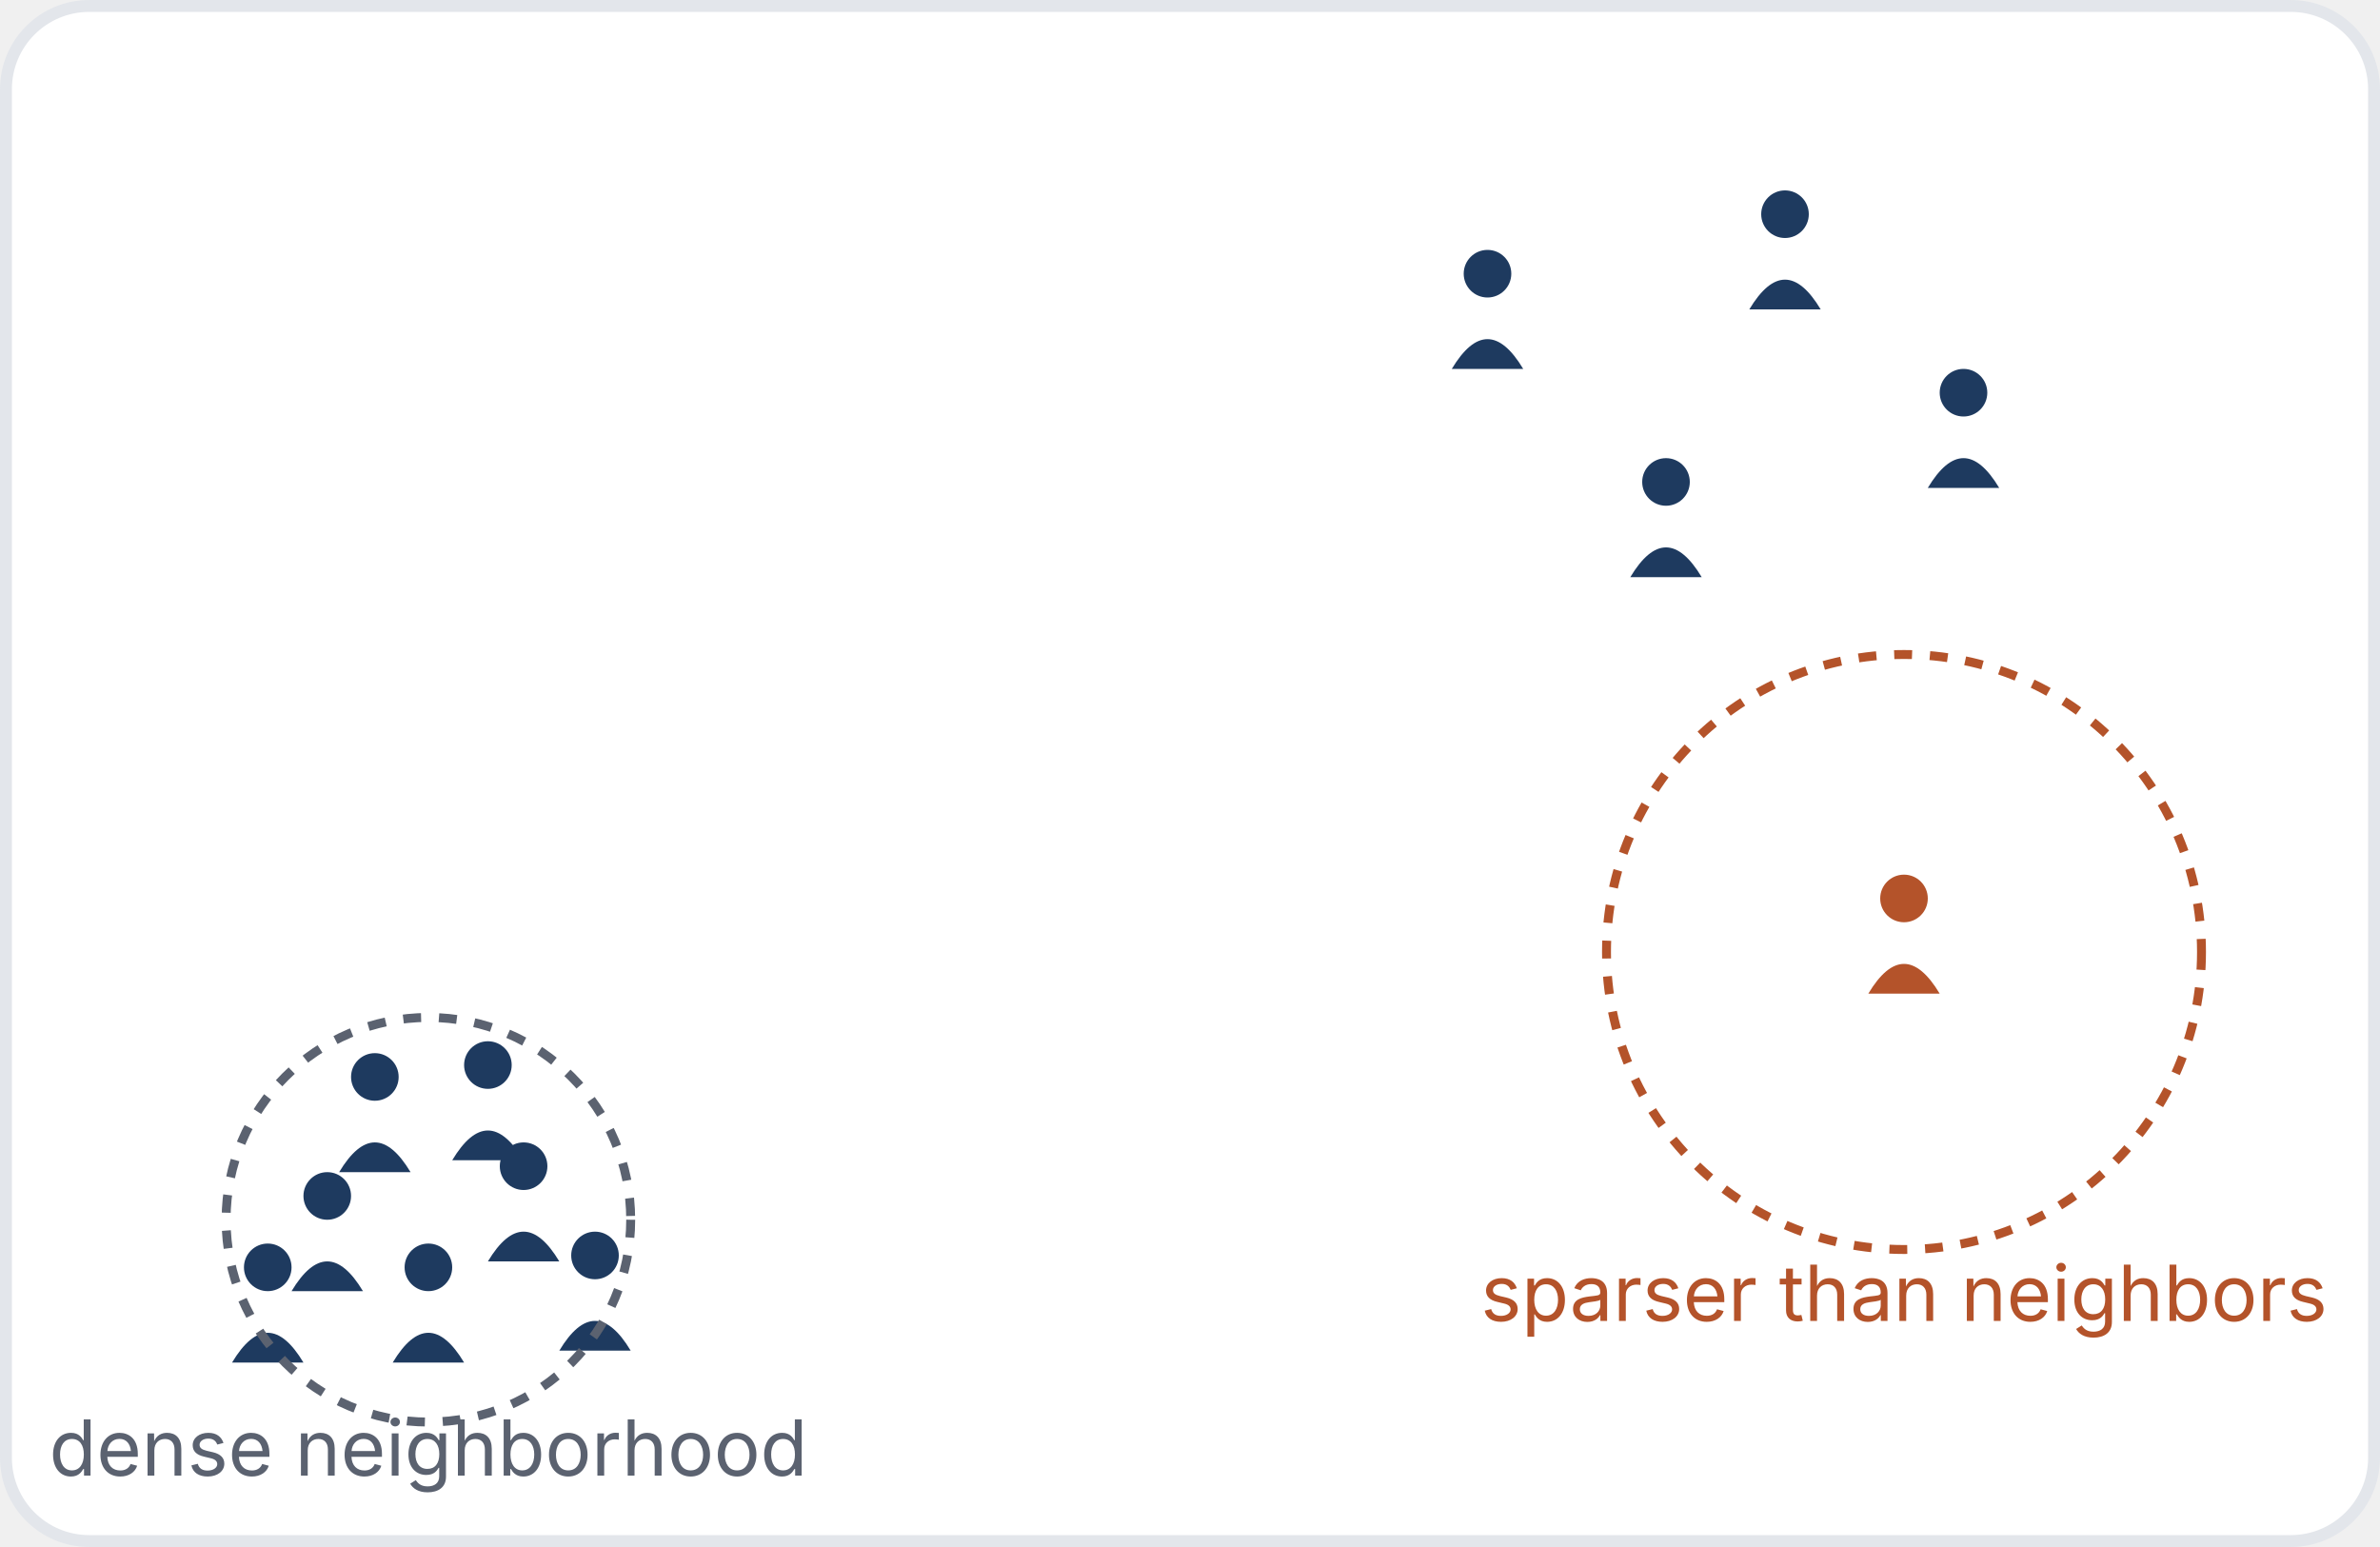
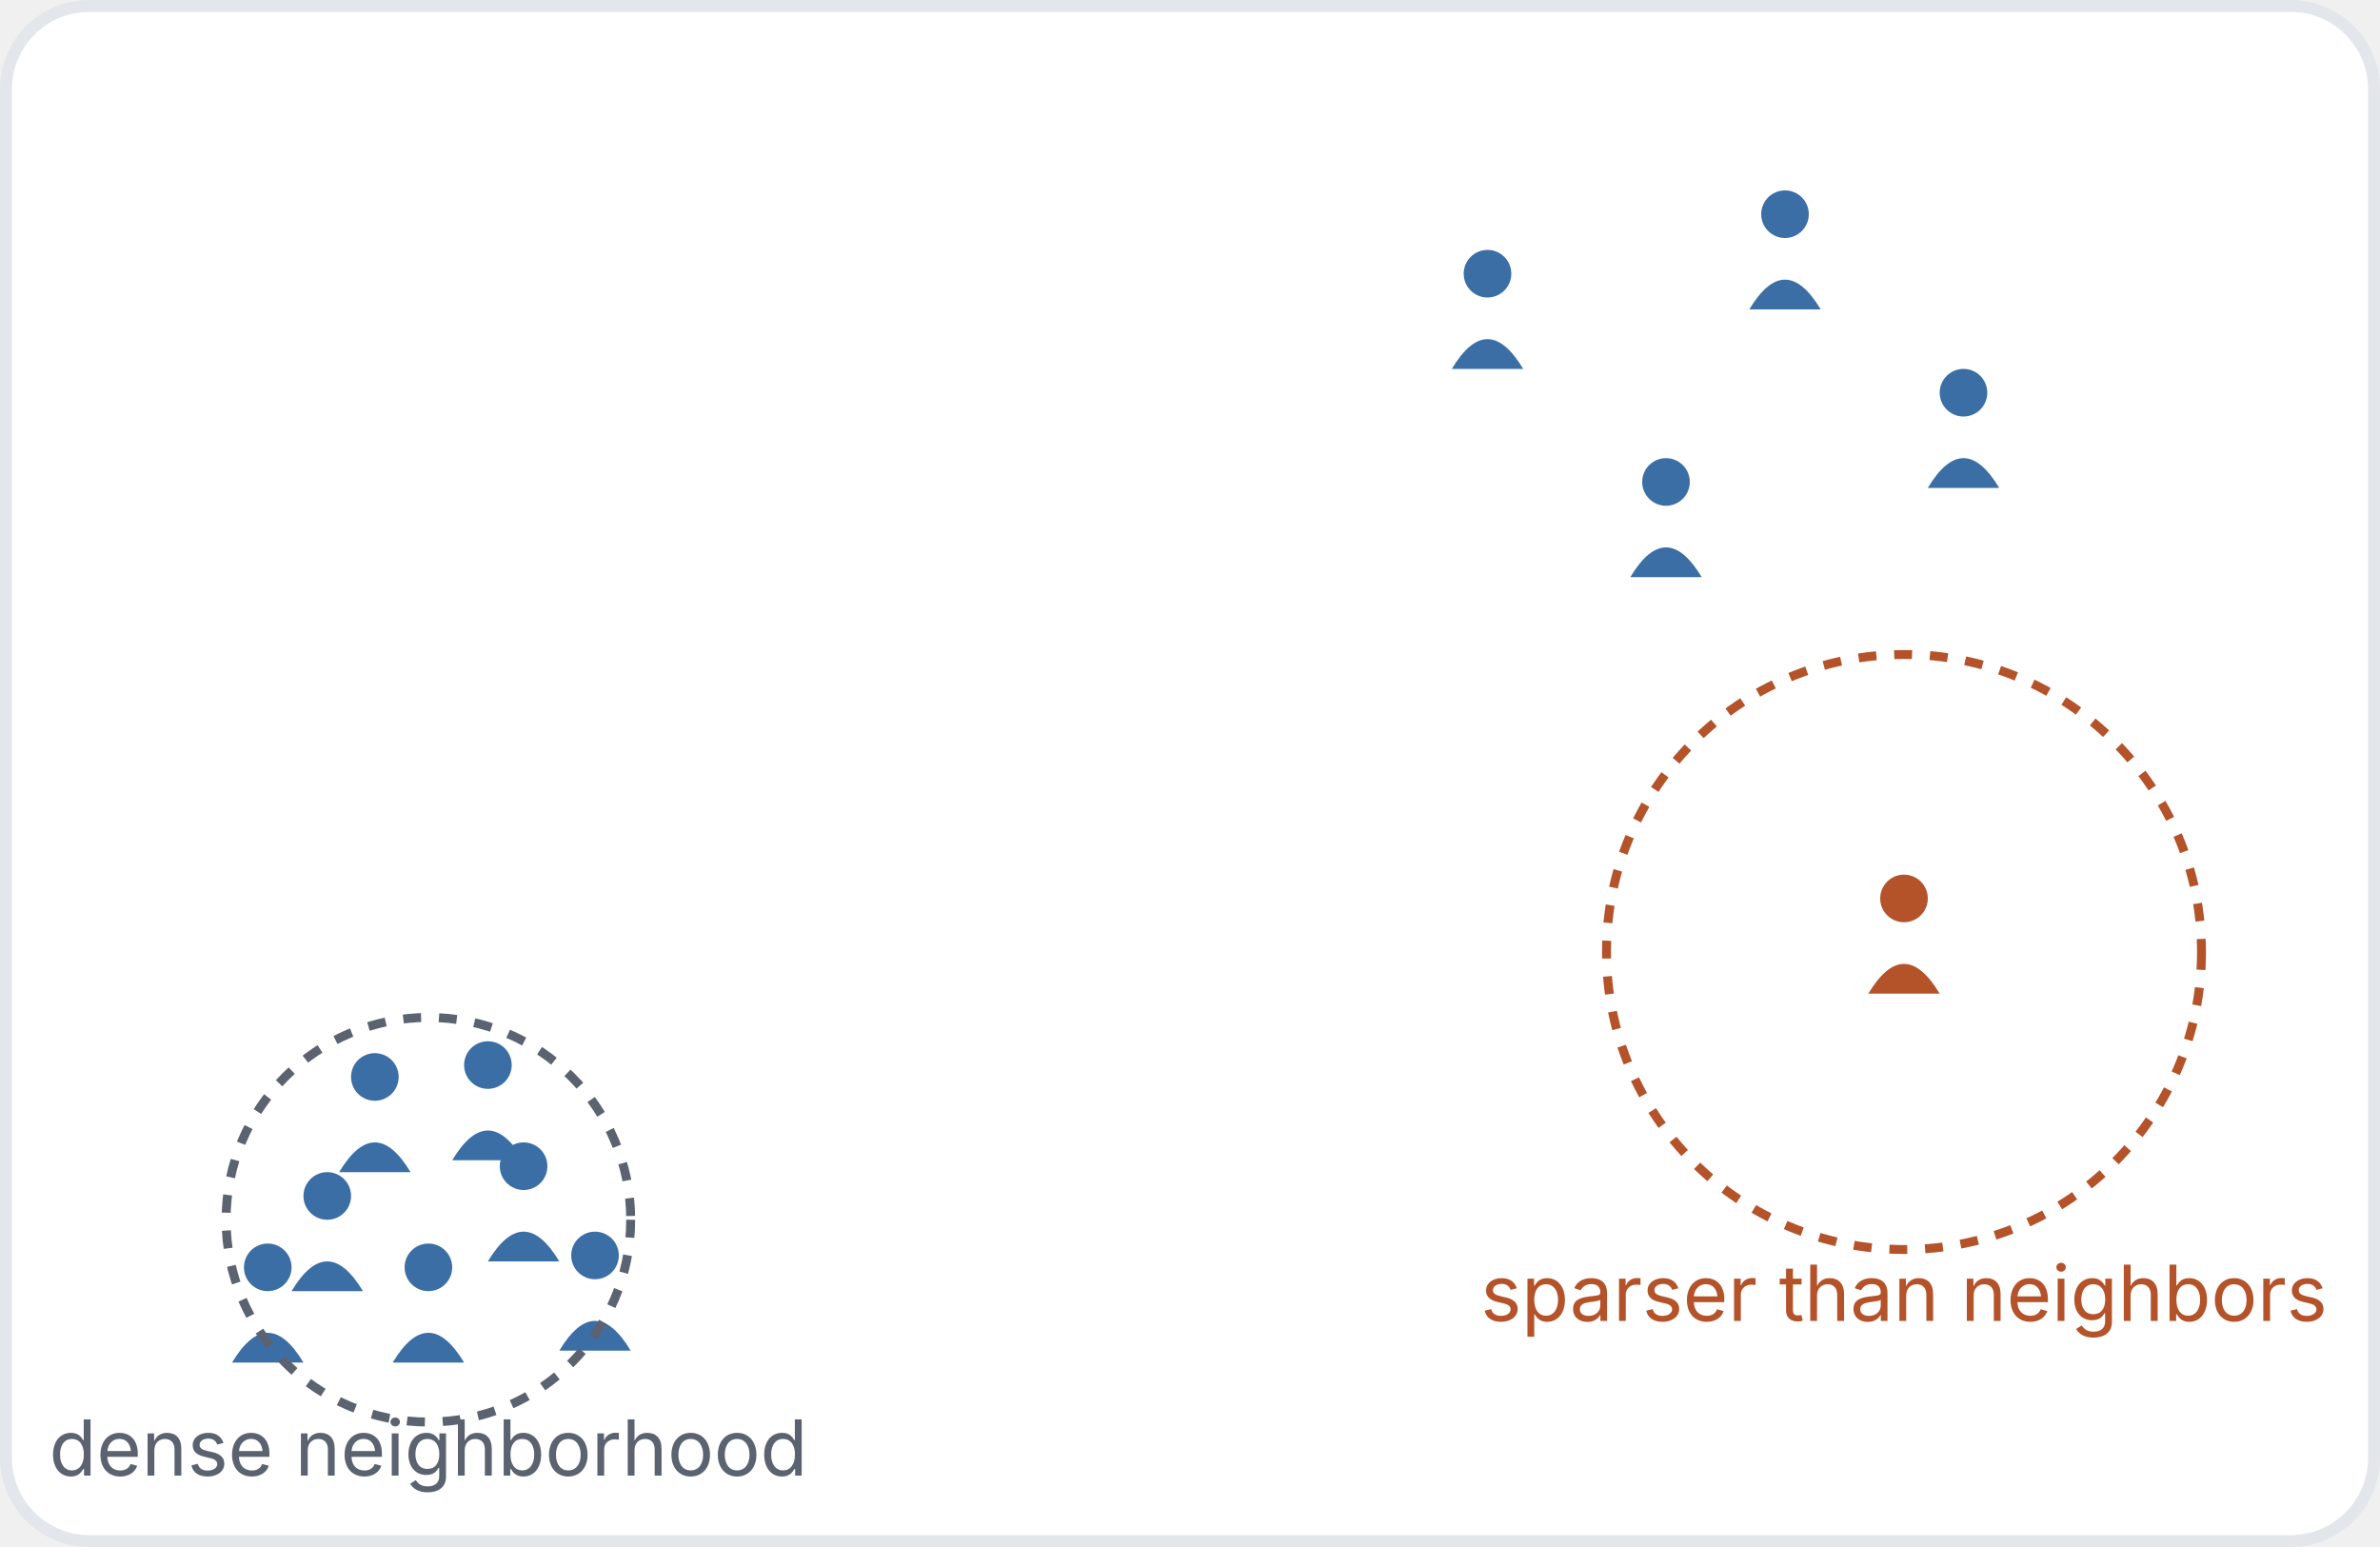
<svg xmlns="http://www.w3.org/2000/svg" font-family="Inter, Segoe UI, Arial, sans-serif" viewBox="0 0 400 260">
  <rect x="1" y="1" width="398" height="258" rx="14" fill="#ffffff" stroke="#e3e6eb" stroke-width="2" />
  <defs>
    <g id="traveler">
      <circle cx="0" cy="-9" r="4" />
      <path d="M -6 7 Q 0 -3 6 7 Z" />
    </g>
  </defs>
-   <g fill="#1e3a5f">
+   <g fill="#3a6ea5">
    <use href="#traveler" x="55" y="210" />
    <use href="#traveler" x="72" y="222" />
    <use href="#traveler" x="88" y="205" />
    <use href="#traveler" x="63" y="190" />
    <use href="#traveler" x="82" y="188" />
    <use href="#traveler" x="100" y="220" />
    <use href="#traveler" x="45" y="222" />
  </g>
  <circle cx="72" cy="205" r="34" fill="none" stroke="#5b6270" stroke-width="1.5" stroke-dasharray="3 3" />
  <text x="72" y="248" font-size="13" fill="#5b6270" text-anchor="middle">dense neighborhood</text>
-   <g fill="#1e3a5f">
+   <g fill="#3a6ea5">
    <use href="#traveler" x="250" y="55" />
    <use href="#traveler" x="300" y="45" />
    <use href="#traveler" x="280" y="90" />
    <use href="#traveler" x="330" y="75" />
  </g>
  <g fill="#b4532a">
    <use href="#traveler" x="320" y="160" />
  </g>
  <circle cx="320" cy="160" r="50" fill="none" stroke="#b4532a" stroke-width="1.5" stroke-dasharray="3 3" />
  <text x="320" y="222" font-size="13" fill="#b4532a" text-anchor="middle">sparser than neighbors</text>
</svg>
